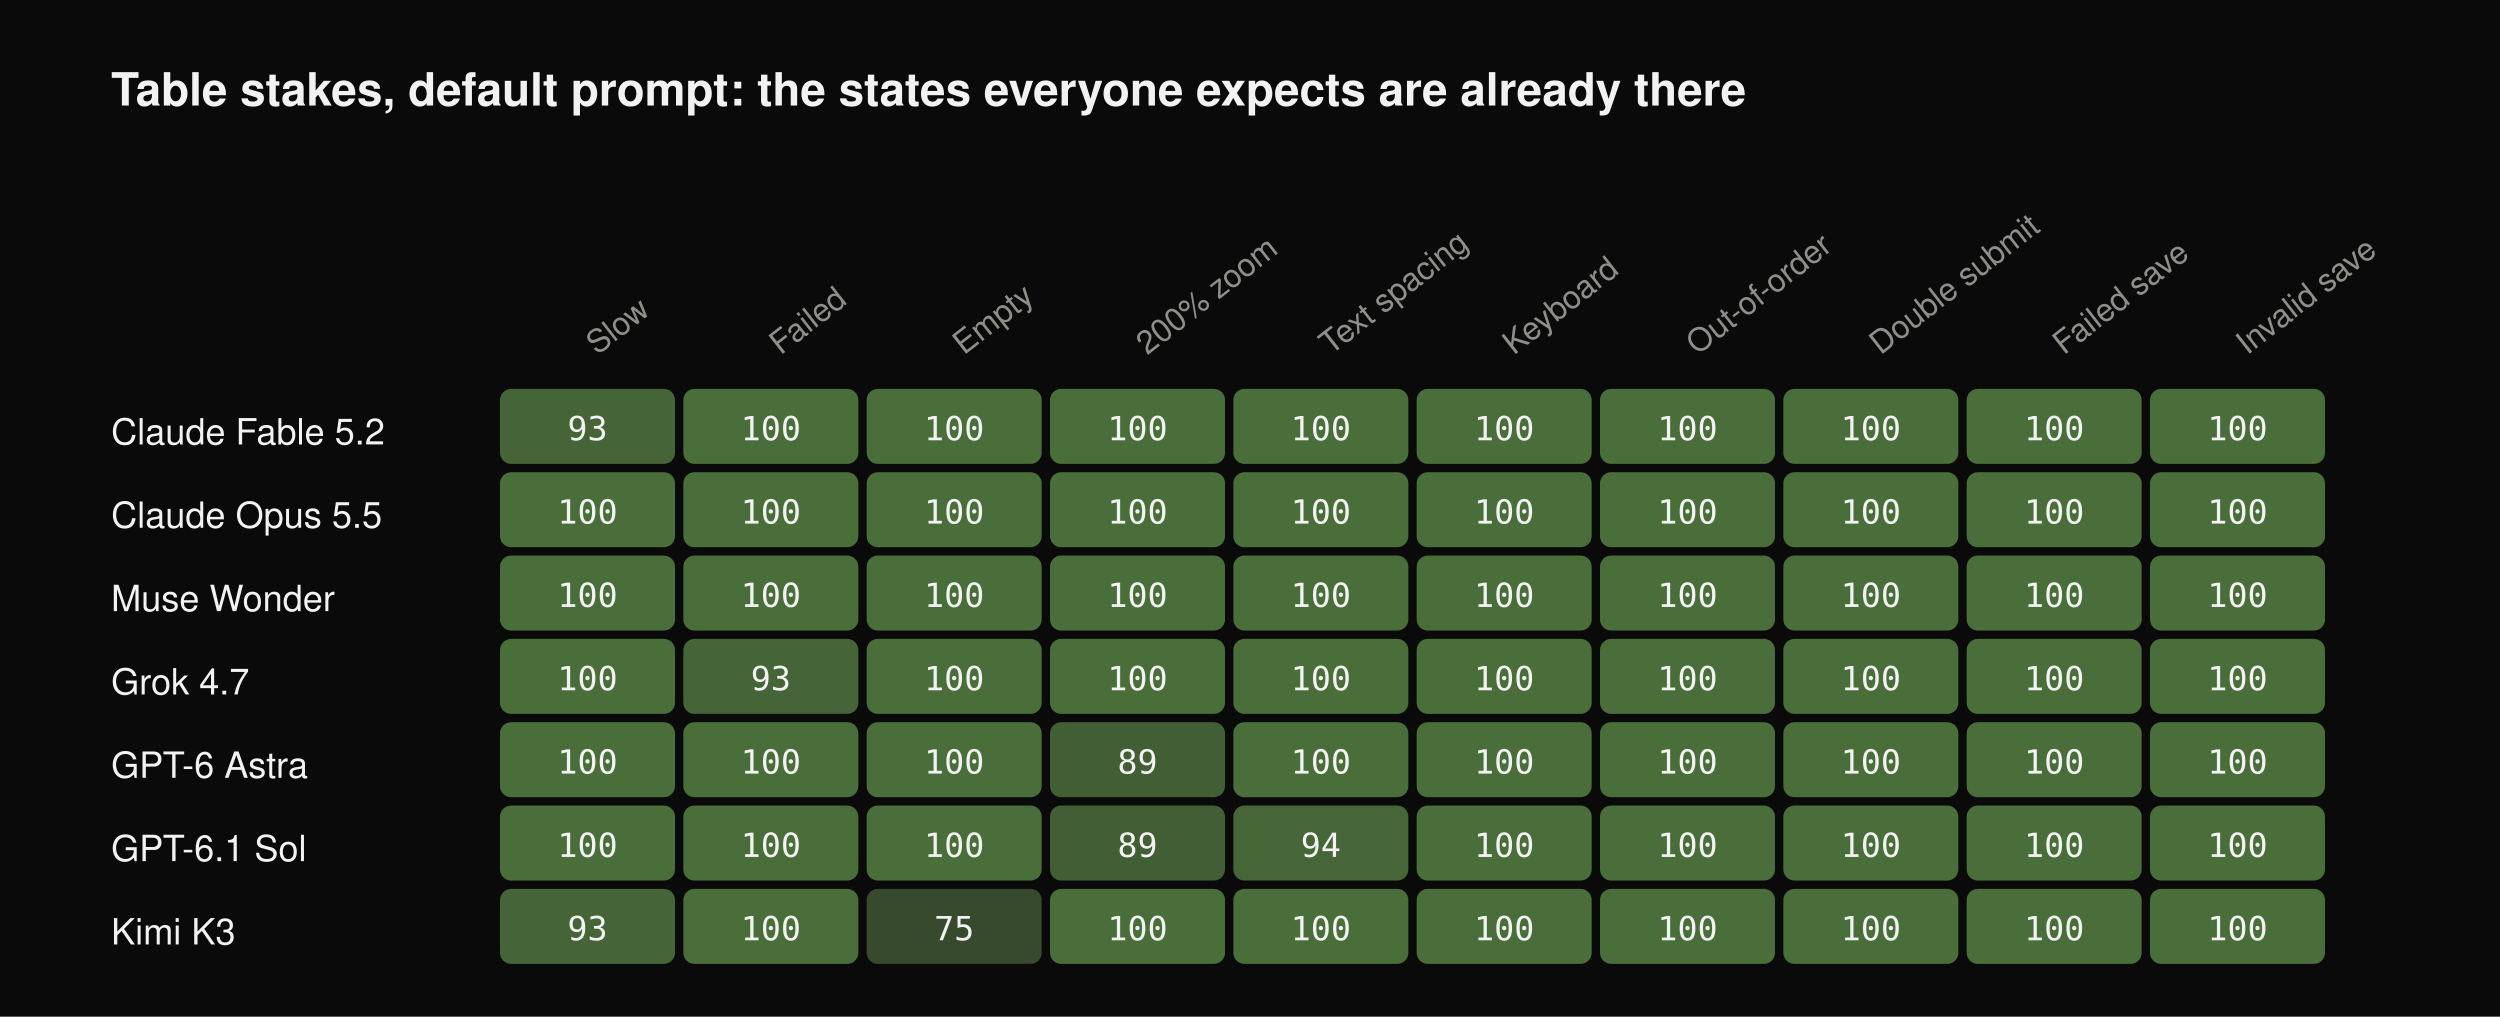
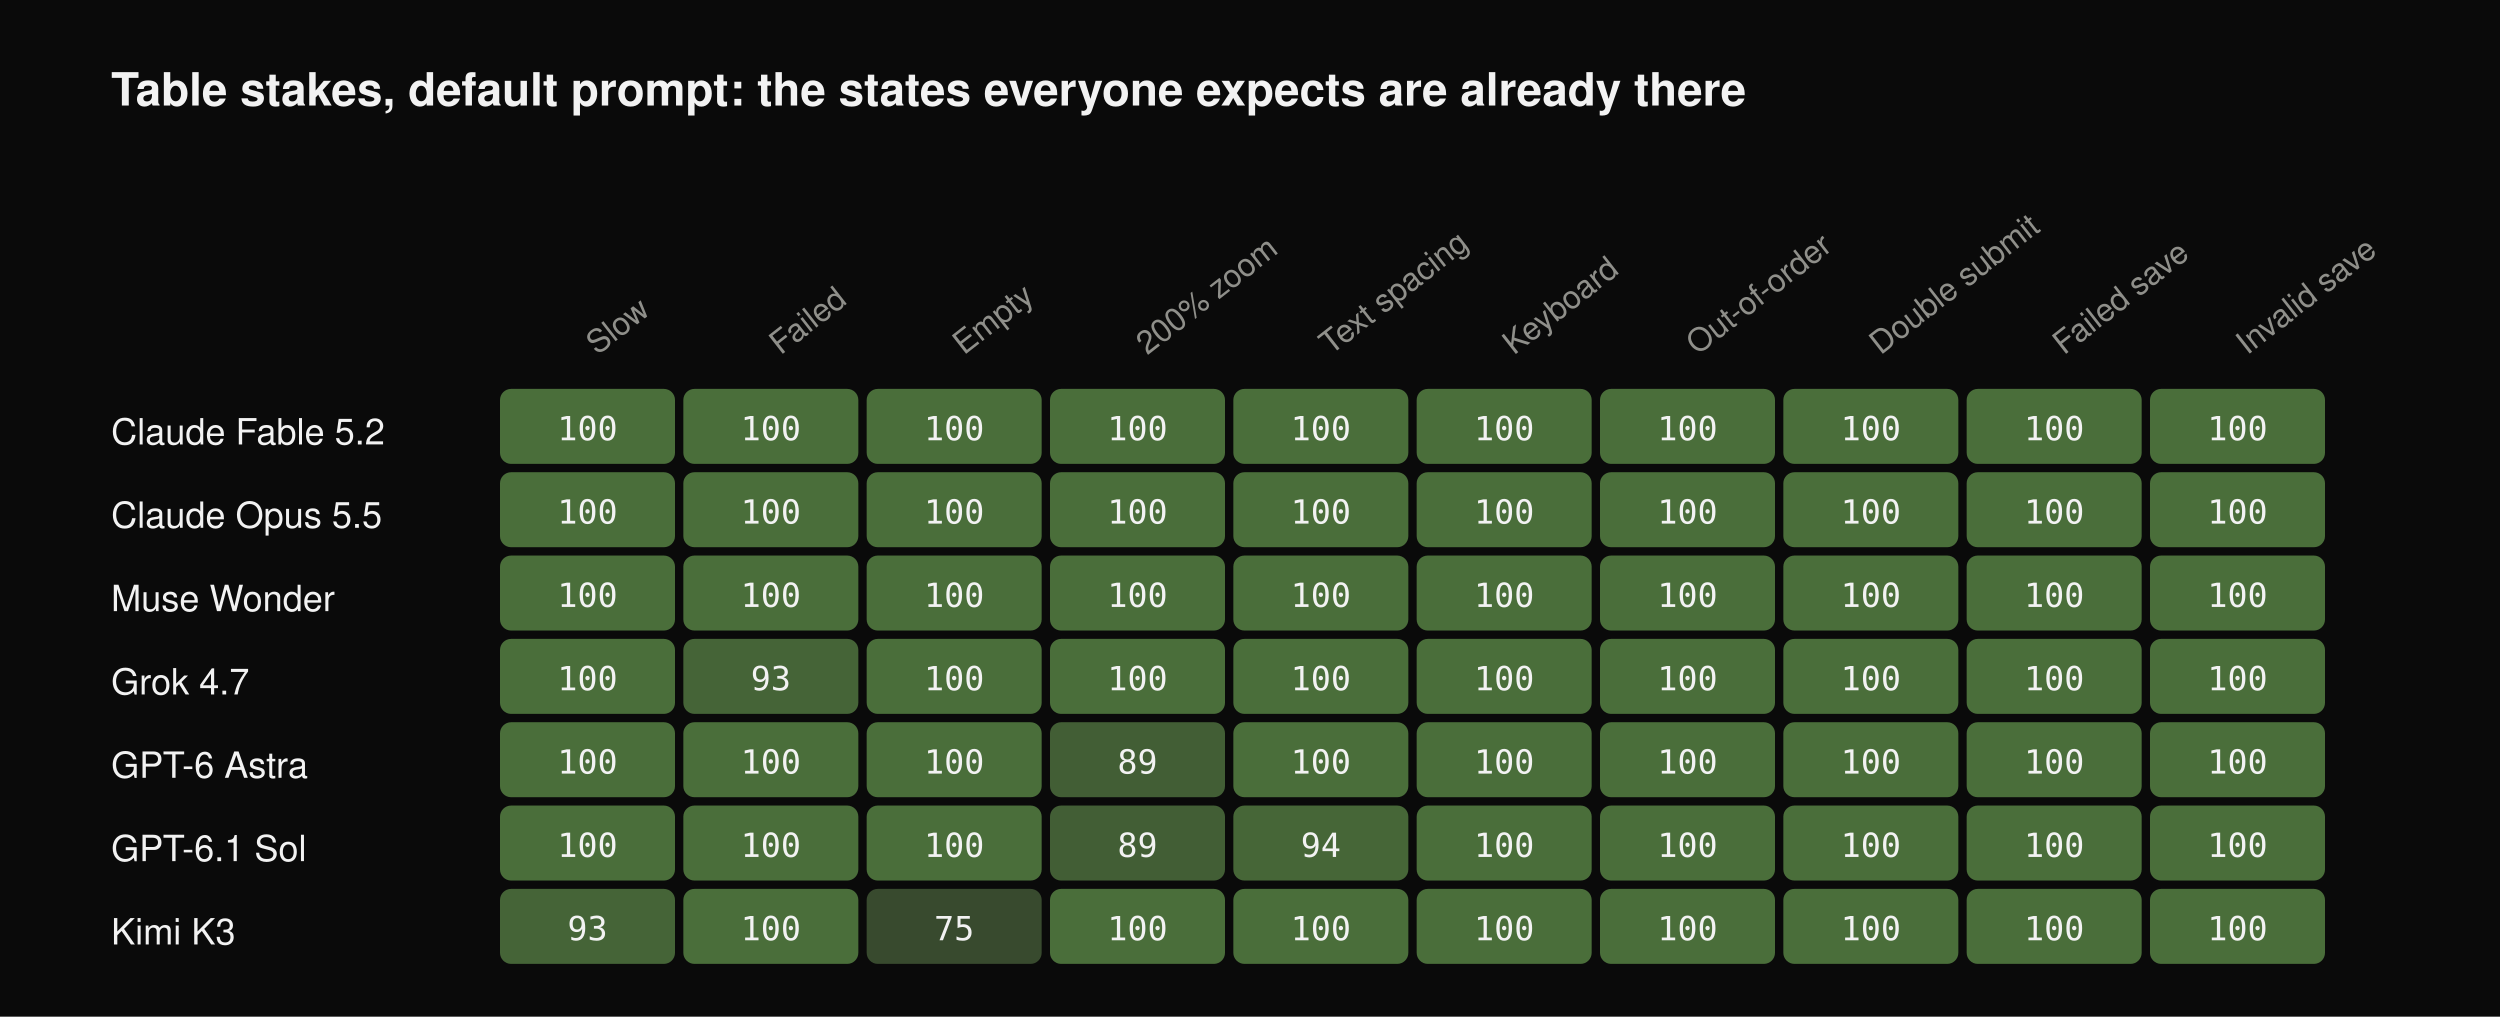
<svg xmlns="http://www.w3.org/2000/svg" viewBox="0 0 900 366" width="900" height="366">
  <rect width="900" height="366" fill="#0a0a0a" />
  <defs>
    <marker id="a" viewBox="0 0 10 10" refX="9" refY="5" markerWidth="7" markerHeight="7" orient="auto">
      <path d="M0,0 L10,5 L0,10 z" fill="#f2f2f2" />
    </marker>
    <marker id="am" viewBox="0 0 10 10" refX="9" refY="5" markerWidth="7" markerHeight="7" orient="auto">
      <path d="M0,0 L10,5 L0,10 z" fill="#8f8f8a" />
    </marker>
  </defs>
  <text x="40" y="38" font-size="16.5" fill="#f2f2f2" text-anchor="start" font-weight="600" font-family="ui-sans-serif,-apple-system,Helvetica,Arial,sans-serif">Table stakes, default prompt: the states everyone expects are already there</text>
  <text transform="translate(215.0,128) rotate(-38)" font-size="11.5" fill="#8f8f8a" font-family="ui-sans-serif,-apple-system,Helvetica,Arial,sans-serif">Slow</text>
  <text transform="translate(281.0,128) rotate(-38)" font-size="11.5" fill="#8f8f8a" font-family="ui-sans-serif,-apple-system,Helvetica,Arial,sans-serif">Failed</text>
  <text transform="translate(347.0,128) rotate(-38)" font-size="11.5" fill="#8f8f8a" font-family="ui-sans-serif,-apple-system,Helvetica,Arial,sans-serif">Empty</text>
  <text transform="translate(413.0,128) rotate(-38)" font-size="11.5" fill="#8f8f8a" font-family="ui-sans-serif,-apple-system,Helvetica,Arial,sans-serif">200% zoom</text>
  <text transform="translate(479.0,128) rotate(-38)" font-size="11.5" fill="#8f8f8a" font-family="ui-sans-serif,-apple-system,Helvetica,Arial,sans-serif">Text spacing</text>
  <text transform="translate(545.0,128) rotate(-38)" font-size="11.5" fill="#8f8f8a" font-family="ui-sans-serif,-apple-system,Helvetica,Arial,sans-serif">Keyboard</text>
  <text transform="translate(611.0,128) rotate(-38)" font-size="11.5" fill="#8f8f8a" font-family="ui-sans-serif,-apple-system,Helvetica,Arial,sans-serif">Out-of-order</text>
  <text transform="translate(677.0,128) rotate(-38)" font-size="11.5" fill="#8f8f8a" font-family="ui-sans-serif,-apple-system,Helvetica,Arial,sans-serif">Double submit</text>
  <text transform="translate(743.0,128) rotate(-38)" font-size="11.5" fill="#8f8f8a" font-family="ui-sans-serif,-apple-system,Helvetica,Arial,sans-serif">Failed save</text>
  <text transform="translate(809.0,128) rotate(-38)" font-size="11.5" fill="#8f8f8a" font-family="ui-sans-serif,-apple-system,Helvetica,Arial,sans-serif">Invalid save</text>
  <text x="40" y="160" font-size="13" fill="#f2f2f2" text-anchor="start" font-weight="500" font-family="ui-sans-serif,-apple-system,Helvetica,Arial,sans-serif">Claude Fable 5.2</text>
-   <rect x="180" y="140" width="63" height="27" rx="4" fill="#456437" />
-   <text x="211.5" y="158.5" font-size="12" fill="#f2f2f2" text-anchor="middle" font-weight="400" font-family="ui-monospace,SFMono-Regular,Menlo,monospace">93</text>
+   <rect x="180" y="140" width="63" height="27" rx="4" fill="#4a6e3a" />
+   <text x="211.5" y="158.5" font-size="12" fill="#f2f2f2" text-anchor="middle" font-weight="400" font-family="ui-monospace,SFMono-Regular,Menlo,monospace">100</text>
  <rect x="246" y="140" width="63" height="27" rx="4" fill="#4a6e3a" />
  <text x="277.5" y="158.5" font-size="12" fill="#f2f2f2" text-anchor="middle" font-weight="400" font-family="ui-monospace,SFMono-Regular,Menlo,monospace">100</text>
  <rect x="312" y="140" width="63" height="27" rx="4" fill="#4a6e3a" />
  <text x="343.5" y="158.5" font-size="12" fill="#f2f2f2" text-anchor="middle" font-weight="400" font-family="ui-monospace,SFMono-Regular,Menlo,monospace">100</text>
  <rect x="378" y="140" width="63" height="27" rx="4" fill="#4a6e3a" />
  <text x="409.5" y="158.5" font-size="12" fill="#f2f2f2" text-anchor="middle" font-weight="400" font-family="ui-monospace,SFMono-Regular,Menlo,monospace">100</text>
  <rect x="444" y="140" width="63" height="27" rx="4" fill="#4a6e3a" />
  <text x="475.5" y="158.5" font-size="12" fill="#f2f2f2" text-anchor="middle" font-weight="400" font-family="ui-monospace,SFMono-Regular,Menlo,monospace">100</text>
  <rect x="510" y="140" width="63" height="27" rx="4" fill="#4a6e3a" />
  <text x="541.5" y="158.5" font-size="12" fill="#f2f2f2" text-anchor="middle" font-weight="400" font-family="ui-monospace,SFMono-Regular,Menlo,monospace">100</text>
  <rect x="576" y="140" width="63" height="27" rx="4" fill="#4a6e3a" />
  <text x="607.5" y="158.5" font-size="12" fill="#f2f2f2" text-anchor="middle" font-weight="400" font-family="ui-monospace,SFMono-Regular,Menlo,monospace">100</text>
  <rect x="642" y="140" width="63" height="27" rx="4" fill="#4a6e3a" />
  <text x="673.5" y="158.5" font-size="12" fill="#f2f2f2" text-anchor="middle" font-weight="400" font-family="ui-monospace,SFMono-Regular,Menlo,monospace">100</text>
  <rect x="708" y="140" width="63" height="27" rx="4" fill="#4a6e3a" />
  <text x="739.5" y="158.5" font-size="12" fill="#f2f2f2" text-anchor="middle" font-weight="400" font-family="ui-monospace,SFMono-Regular,Menlo,monospace">100</text>
  <rect x="774" y="140" width="63" height="27" rx="4" fill="#4a6e3a" />
  <text x="805.5" y="158.5" font-size="12" fill="#f2f2f2" text-anchor="middle" font-weight="400" font-family="ui-monospace,SFMono-Regular,Menlo,monospace">100</text>
  <text x="40" y="190" font-size="13" fill="#f2f2f2" text-anchor="start" font-weight="500" font-family="ui-sans-serif,-apple-system,Helvetica,Arial,sans-serif">Claude Opus 5.5</text>
  <rect x="180" y="170" width="63" height="27" rx="4" fill="#4a6e3a" />
  <text x="211.5" y="188.5" font-size="12" fill="#f2f2f2" text-anchor="middle" font-weight="400" font-family="ui-monospace,SFMono-Regular,Menlo,monospace">100</text>
  <rect x="246" y="170" width="63" height="27" rx="4" fill="#4a6e3a" />
  <text x="277.5" y="188.5" font-size="12" fill="#f2f2f2" text-anchor="middle" font-weight="400" font-family="ui-monospace,SFMono-Regular,Menlo,monospace">100</text>
  <rect x="312" y="170" width="63" height="27" rx="4" fill="#4a6e3a" />
  <text x="343.5" y="188.5" font-size="12" fill="#f2f2f2" text-anchor="middle" font-weight="400" font-family="ui-monospace,SFMono-Regular,Menlo,monospace">100</text>
  <rect x="378" y="170" width="63" height="27" rx="4" fill="#4a6e3a" />
  <text x="409.5" y="188.5" font-size="12" fill="#f2f2f2" text-anchor="middle" font-weight="400" font-family="ui-monospace,SFMono-Regular,Menlo,monospace">100</text>
  <rect x="444" y="170" width="63" height="27" rx="4" fill="#4a6e3a" />
  <text x="475.5" y="188.5" font-size="12" fill="#f2f2f2" text-anchor="middle" font-weight="400" font-family="ui-monospace,SFMono-Regular,Menlo,monospace">100</text>
  <rect x="510" y="170" width="63" height="27" rx="4" fill="#4a6e3a" />
  <text x="541.5" y="188.5" font-size="12" fill="#f2f2f2" text-anchor="middle" font-weight="400" font-family="ui-monospace,SFMono-Regular,Menlo,monospace">100</text>
  <rect x="576" y="170" width="63" height="27" rx="4" fill="#4a6e3a" />
  <text x="607.5" y="188.5" font-size="12" fill="#f2f2f2" text-anchor="middle" font-weight="400" font-family="ui-monospace,SFMono-Regular,Menlo,monospace">100</text>
  <rect x="642" y="170" width="63" height="27" rx="4" fill="#4a6e3a" />
  <text x="673.5" y="188.5" font-size="12" fill="#f2f2f2" text-anchor="middle" font-weight="400" font-family="ui-monospace,SFMono-Regular,Menlo,monospace">100</text>
  <rect x="708" y="170" width="63" height="27" rx="4" fill="#4a6e3a" />
  <text x="739.5" y="188.5" font-size="12" fill="#f2f2f2" text-anchor="middle" font-weight="400" font-family="ui-monospace,SFMono-Regular,Menlo,monospace">100</text>
  <rect x="774" y="170" width="63" height="27" rx="4" fill="#4a6e3a" />
  <text x="805.5" y="188.5" font-size="12" fill="#f2f2f2" text-anchor="middle" font-weight="400" font-family="ui-monospace,SFMono-Regular,Menlo,monospace">100</text>
  <text x="40" y="220" font-size="13" fill="#f2f2f2" text-anchor="start" font-weight="500" font-family="ui-sans-serif,-apple-system,Helvetica,Arial,sans-serif">Muse Wonder</text>
  <rect x="180" y="200" width="63" height="27" rx="4" fill="#4a6e3a" />
  <text x="211.5" y="218.5" font-size="12" fill="#f2f2f2" text-anchor="middle" font-weight="400" font-family="ui-monospace,SFMono-Regular,Menlo,monospace">100</text>
  <rect x="246" y="200" width="63" height="27" rx="4" fill="#4a6e3a" />
  <text x="277.5" y="218.5" font-size="12" fill="#f2f2f2" text-anchor="middle" font-weight="400" font-family="ui-monospace,SFMono-Regular,Menlo,monospace">100</text>
  <rect x="312" y="200" width="63" height="27" rx="4" fill="#4a6e3a" />
  <text x="343.5" y="218.5" font-size="12" fill="#f2f2f2" text-anchor="middle" font-weight="400" font-family="ui-monospace,SFMono-Regular,Menlo,monospace">100</text>
  <rect x="378" y="200" width="63" height="27" rx="4" fill="#4a6e3a" />
  <text x="409.5" y="218.5" font-size="12" fill="#f2f2f2" text-anchor="middle" font-weight="400" font-family="ui-monospace,SFMono-Regular,Menlo,monospace">100</text>
  <rect x="444" y="200" width="63" height="27" rx="4" fill="#4a6e3a" />
  <text x="475.5" y="218.5" font-size="12" fill="#f2f2f2" text-anchor="middle" font-weight="400" font-family="ui-monospace,SFMono-Regular,Menlo,monospace">100</text>
  <rect x="510" y="200" width="63" height="27" rx="4" fill="#4a6e3a" />
  <text x="541.5" y="218.5" font-size="12" fill="#f2f2f2" text-anchor="middle" font-weight="400" font-family="ui-monospace,SFMono-Regular,Menlo,monospace">100</text>
  <rect x="576" y="200" width="63" height="27" rx="4" fill="#4a6e3a" />
  <text x="607.5" y="218.5" font-size="12" fill="#f2f2f2" text-anchor="middle" font-weight="400" font-family="ui-monospace,SFMono-Regular,Menlo,monospace">100</text>
  <rect x="642" y="200" width="63" height="27" rx="4" fill="#4a6e3a" />
  <text x="673.5" y="218.5" font-size="12" fill="#f2f2f2" text-anchor="middle" font-weight="400" font-family="ui-monospace,SFMono-Regular,Menlo,monospace">100</text>
  <rect x="708" y="200" width="63" height="27" rx="4" fill="#4a6e3a" />
  <text x="739.5" y="218.5" font-size="12" fill="#f2f2f2" text-anchor="middle" font-weight="400" font-family="ui-monospace,SFMono-Regular,Menlo,monospace">100</text>
  <rect x="774" y="200" width="63" height="27" rx="4" fill="#4a6e3a" />
  <text x="805.5" y="218.5" font-size="12" fill="#f2f2f2" text-anchor="middle" font-weight="400" font-family="ui-monospace,SFMono-Regular,Menlo,monospace">100</text>
  <text x="40" y="250" font-size="13" fill="#f2f2f2" text-anchor="start" font-weight="500" font-family="ui-sans-serif,-apple-system,Helvetica,Arial,sans-serif">Grok 4.7</text>
  <rect x="180" y="230" width="63" height="27" rx="4" fill="#4a6e3a" />
  <text x="211.5" y="248.5" font-size="12" fill="#f2f2f2" text-anchor="middle" font-weight="400" font-family="ui-monospace,SFMono-Regular,Menlo,monospace">100</text>
  <rect x="246" y="230" width="63" height="27" rx="4" fill="#456437" />
  <text x="277.5" y="248.5" font-size="12" fill="#f2f2f2" text-anchor="middle" font-weight="400" font-family="ui-monospace,SFMono-Regular,Menlo,monospace">93</text>
  <rect x="312" y="230" width="63" height="27" rx="4" fill="#4a6e3a" />
  <text x="343.5" y="248.5" font-size="12" fill="#f2f2f2" text-anchor="middle" font-weight="400" font-family="ui-monospace,SFMono-Regular,Menlo,monospace">100</text>
  <rect x="378" y="230" width="63" height="27" rx="4" fill="#4a6e3a" />
  <text x="409.5" y="248.5" font-size="12" fill="#f2f2f2" text-anchor="middle" font-weight="400" font-family="ui-monospace,SFMono-Regular,Menlo,monospace">100</text>
  <rect x="444" y="230" width="63" height="27" rx="4" fill="#4a6e3a" />
  <text x="475.5" y="248.5" font-size="12" fill="#f2f2f2" text-anchor="middle" font-weight="400" font-family="ui-monospace,SFMono-Regular,Menlo,monospace">100</text>
  <rect x="510" y="230" width="63" height="27" rx="4" fill="#4a6e3a" />
  <text x="541.5" y="248.5" font-size="12" fill="#f2f2f2" text-anchor="middle" font-weight="400" font-family="ui-monospace,SFMono-Regular,Menlo,monospace">100</text>
  <rect x="576" y="230" width="63" height="27" rx="4" fill="#4a6e3a" />
  <text x="607.5" y="248.5" font-size="12" fill="#f2f2f2" text-anchor="middle" font-weight="400" font-family="ui-monospace,SFMono-Regular,Menlo,monospace">100</text>
  <rect x="642" y="230" width="63" height="27" rx="4" fill="#4a6e3a" />
  <text x="673.5" y="248.5" font-size="12" fill="#f2f2f2" text-anchor="middle" font-weight="400" font-family="ui-monospace,SFMono-Regular,Menlo,monospace">100</text>
  <rect x="708" y="230" width="63" height="27" rx="4" fill="#4a6e3a" />
  <text x="739.5" y="248.5" font-size="12" fill="#f2f2f2" text-anchor="middle" font-weight="400" font-family="ui-monospace,SFMono-Regular,Menlo,monospace">100</text>
  <rect x="774" y="230" width="63" height="27" rx="4" fill="#4a6e3a" />
  <text x="805.5" y="248.5" font-size="12" fill="#f2f2f2" text-anchor="middle" font-weight="400" font-family="ui-monospace,SFMono-Regular,Menlo,monospace">100</text>
  <text x="40" y="280" font-size="13" fill="#f2f2f2" text-anchor="start" font-weight="500" font-family="ui-sans-serif,-apple-system,Helvetica,Arial,sans-serif">GPT-6 Astra</text>
  <rect x="180" y="260" width="63" height="27" rx="4" fill="#4a6e3a" />
  <text x="211.5" y="278.5" font-size="12" fill="#f2f2f2" text-anchor="middle" font-weight="400" font-family="ui-monospace,SFMono-Regular,Menlo,monospace">100</text>
  <rect x="246" y="260" width="63" height="27" rx="4" fill="#4a6e3a" />
  <text x="277.5" y="278.5" font-size="12" fill="#f2f2f2" text-anchor="middle" font-weight="400" font-family="ui-monospace,SFMono-Regular,Menlo,monospace">100</text>
  <rect x="312" y="260" width="63" height="27" rx="4" fill="#4a6e3a" />
  <text x="343.5" y="278.5" font-size="12" fill="#f2f2f2" text-anchor="middle" font-weight="400" font-family="ui-monospace,SFMono-Regular,Menlo,monospace">100</text>
  <rect x="378" y="260" width="63" height="27" rx="4" fill="#425e35" />
  <text x="409.5" y="278.5" font-size="12" fill="#f2f2f2" text-anchor="middle" font-weight="400" font-family="ui-monospace,SFMono-Regular,Menlo,monospace">89</text>
  <rect x="444" y="260" width="63" height="27" rx="4" fill="#4a6e3a" />
  <text x="475.5" y="278.5" font-size="12" fill="#f2f2f2" text-anchor="middle" font-weight="400" font-family="ui-monospace,SFMono-Regular,Menlo,monospace">100</text>
  <rect x="510" y="260" width="63" height="27" rx="4" fill="#4a6e3a" />
  <text x="541.5" y="278.5" font-size="12" fill="#f2f2f2" text-anchor="middle" font-weight="400" font-family="ui-monospace,SFMono-Regular,Menlo,monospace">100</text>
  <rect x="576" y="260" width="63" height="27" rx="4" fill="#4a6e3a" />
  <text x="607.5" y="278.5" font-size="12" fill="#f2f2f2" text-anchor="middle" font-weight="400" font-family="ui-monospace,SFMono-Regular,Menlo,monospace">100</text>
  <rect x="642" y="260" width="63" height="27" rx="4" fill="#4a6e3a" />
  <text x="673.5" y="278.5" font-size="12" fill="#f2f2f2" text-anchor="middle" font-weight="400" font-family="ui-monospace,SFMono-Regular,Menlo,monospace">100</text>
  <rect x="708" y="260" width="63" height="27" rx="4" fill="#4a6e3a" />
  <text x="739.5" y="278.5" font-size="12" fill="#f2f2f2" text-anchor="middle" font-weight="400" font-family="ui-monospace,SFMono-Regular,Menlo,monospace">100</text>
  <rect x="774" y="260" width="63" height="27" rx="4" fill="#4a6e3a" />
  <text x="805.5" y="278.5" font-size="12" fill="#f2f2f2" text-anchor="middle" font-weight="400" font-family="ui-monospace,SFMono-Regular,Menlo,monospace">100</text>
  <text x="40" y="310" font-size="13" fill="#f2f2f2" text-anchor="start" font-weight="500" font-family="ui-sans-serif,-apple-system,Helvetica,Arial,sans-serif">GPT-6.1 Sol</text>
  <rect x="180" y="290" width="63" height="27" rx="4" fill="#4a6e3a" />
  <text x="211.5" y="308.5" font-size="12" fill="#f2f2f2" text-anchor="middle" font-weight="400" font-family="ui-monospace,SFMono-Regular,Menlo,monospace">100</text>
  <rect x="246" y="290" width="63" height="27" rx="4" fill="#4a6e3a" />
  <text x="277.5" y="308.5" font-size="12" fill="#f2f2f2" text-anchor="middle" font-weight="400" font-family="ui-monospace,SFMono-Regular,Menlo,monospace">100</text>
  <rect x="312" y="290" width="63" height="27" rx="4" fill="#4a6e3a" />
  <text x="343.5" y="308.5" font-size="12" fill="#f2f2f2" text-anchor="middle" font-weight="400" font-family="ui-monospace,SFMono-Regular,Menlo,monospace">100</text>
  <rect x="378" y="290" width="63" height="27" rx="4" fill="#425e35" />
  <text x="409.5" y="308.5" font-size="12" fill="#f2f2f2" text-anchor="middle" font-weight="400" font-family="ui-monospace,SFMono-Regular,Menlo,monospace">89</text>
  <rect x="444" y="290" width="63" height="27" rx="4" fill="#466637" />
  <text x="475.5" y="308.5" font-size="12" fill="#f2f2f2" text-anchor="middle" font-weight="400" font-family="ui-monospace,SFMono-Regular,Menlo,monospace">94</text>
  <rect x="510" y="290" width="63" height="27" rx="4" fill="#4a6e3a" />
  <text x="541.5" y="308.5" font-size="12" fill="#f2f2f2" text-anchor="middle" font-weight="400" font-family="ui-monospace,SFMono-Regular,Menlo,monospace">100</text>
  <rect x="576" y="290" width="63" height="27" rx="4" fill="#4a6e3a" />
  <text x="607.5" y="308.5" font-size="12" fill="#f2f2f2" text-anchor="middle" font-weight="400" font-family="ui-monospace,SFMono-Regular,Menlo,monospace">100</text>
  <rect x="642" y="290" width="63" height="27" rx="4" fill="#4a6e3a" />
  <text x="673.5" y="308.5" font-size="12" fill="#f2f2f2" text-anchor="middle" font-weight="400" font-family="ui-monospace,SFMono-Regular,Menlo,monospace">100</text>
  <rect x="708" y="290" width="63" height="27" rx="4" fill="#4a6e3a" />
  <text x="739.5" y="308.5" font-size="12" fill="#f2f2f2" text-anchor="middle" font-weight="400" font-family="ui-monospace,SFMono-Regular,Menlo,monospace">100</text>
  <rect x="774" y="290" width="63" height="27" rx="4" fill="#4a6e3a" />
  <text x="805.5" y="308.5" font-size="12" fill="#f2f2f2" text-anchor="middle" font-weight="400" font-family="ui-monospace,SFMono-Regular,Menlo,monospace">100</text>
  <text x="40" y="340" font-size="13" fill="#f2f2f2" text-anchor="start" font-weight="500" font-family="ui-sans-serif,-apple-system,Helvetica,Arial,sans-serif">Kimi K3</text>
  <rect x="180" y="320" width="63" height="27" rx="4" fill="#456437" />
  <text x="211.5" y="338.5" font-size="12" fill="#f2f2f2" text-anchor="middle" font-weight="400" font-family="ui-monospace,SFMono-Regular,Menlo,monospace">93</text>
  <rect x="246" y="320" width="63" height="27" rx="4" fill="#4a6e3a" />
  <text x="277.5" y="338.5" font-size="12" fill="#f2f2f2" text-anchor="middle" font-weight="400" font-family="ui-monospace,SFMono-Regular,Menlo,monospace">100</text>
  <rect x="312" y="320" width="63" height="27" rx="4" fill="#384a2e" />
  <text x="343.5" y="338.5" font-size="12" fill="#f2f2f2" text-anchor="middle" font-weight="400" font-family="ui-monospace,SFMono-Regular,Menlo,monospace">75</text>
  <rect x="378" y="320" width="63" height="27" rx="4" fill="#4a6e3a" />
  <text x="409.5" y="338.5" font-size="12" fill="#f2f2f2" text-anchor="middle" font-weight="400" font-family="ui-monospace,SFMono-Regular,Menlo,monospace">100</text>
  <rect x="444" y="320" width="63" height="27" rx="4" fill="#4a6e3a" />
  <text x="475.5" y="338.5" font-size="12" fill="#f2f2f2" text-anchor="middle" font-weight="400" font-family="ui-monospace,SFMono-Regular,Menlo,monospace">100</text>
  <rect x="510" y="320" width="63" height="27" rx="4" fill="#4a6e3a" />
  <text x="541.5" y="338.5" font-size="12" fill="#f2f2f2" text-anchor="middle" font-weight="400" font-family="ui-monospace,SFMono-Regular,Menlo,monospace">100</text>
  <rect x="576" y="320" width="63" height="27" rx="4" fill="#4a6e3a" />
  <text x="607.5" y="338.5" font-size="12" fill="#f2f2f2" text-anchor="middle" font-weight="400" font-family="ui-monospace,SFMono-Regular,Menlo,monospace">100</text>
  <rect x="642" y="320" width="63" height="27" rx="4" fill="#4a6e3a" />
  <text x="673.5" y="338.5" font-size="12" fill="#f2f2f2" text-anchor="middle" font-weight="400" font-family="ui-monospace,SFMono-Regular,Menlo,monospace">100</text>
  <rect x="708" y="320" width="63" height="27" rx="4" fill="#4a6e3a" />
  <text x="739.5" y="338.5" font-size="12" fill="#f2f2f2" text-anchor="middle" font-weight="400" font-family="ui-monospace,SFMono-Regular,Menlo,monospace">100</text>
  <rect x="774" y="320" width="63" height="27" rx="4" fill="#4a6e3a" />
  <text x="805.5" y="338.5" font-size="12" fill="#f2f2f2" text-anchor="middle" font-weight="400" font-family="ui-monospace,SFMono-Regular,Menlo,monospace">100</text>
</svg>
